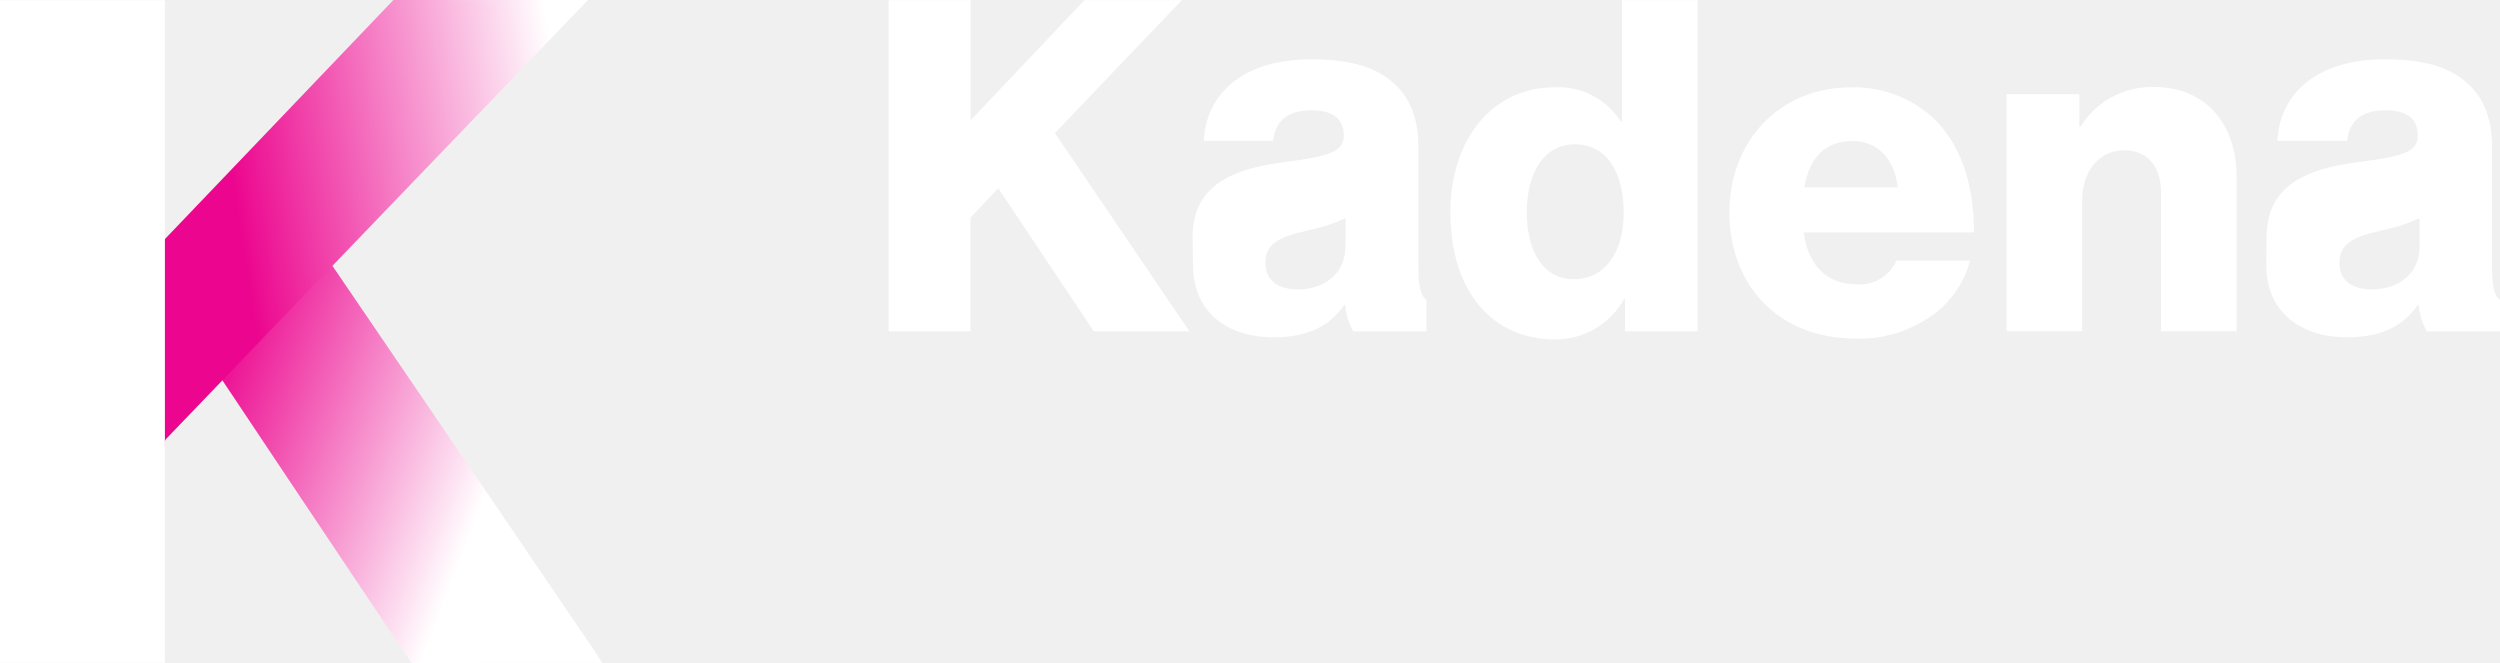
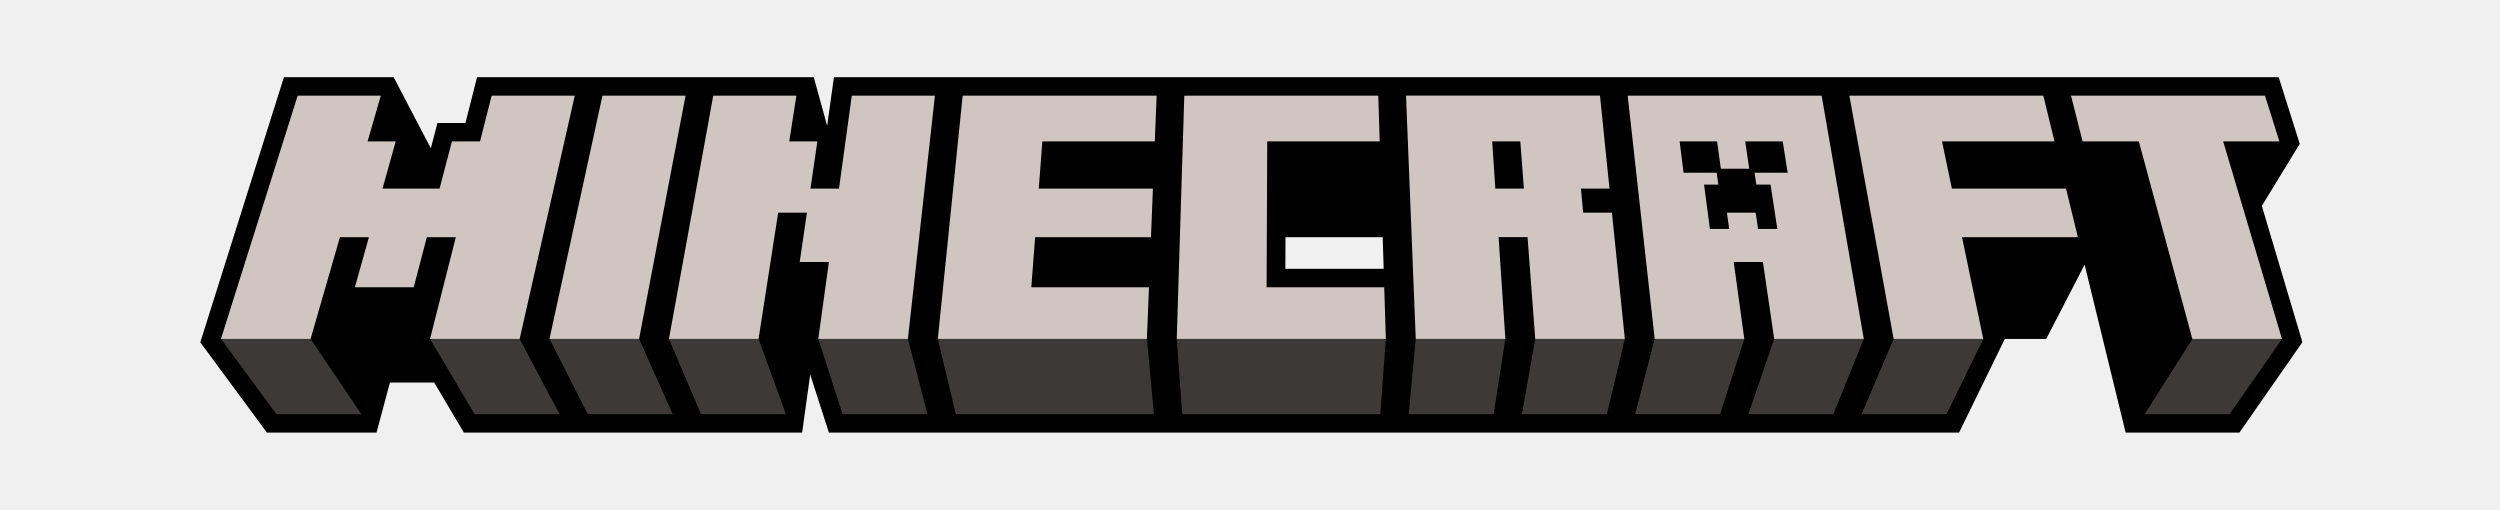
- <svg xmlns="http://www.w3.org/2000/svg" version="1.1" id="Layer_1" x="0px" y="0px" viewBox="0 0 2500 663" style="enable-background:new 0 0 2500 663;" xml:space="preserve">
-   <style type="text/css">
- 	.st0{fill:#FFFFFF;}
- 	.st1{fill:url(#SVGID_1_);}
- 	.st2{fill:url(#SVGID_00000120555774874949868120000011548506969710531764_);}
- </style>
-   <g id="Layer_x0020_1">
-     <g id="_2082569970480">
-       <polygon id="path52" class="st0" points="888.6,0.1 970.7,0.1 970.7,120.2 1084.5,0.1 1181.9,0.1 1054.9,133.1 1189.4,331.3     1093.8,331.3 998.3,188.3 970.5,217.6 970.5,331.3 888.6,331.3   " />
-       <g>
-         <path id="path54" class="st0" d="M1345.6,246.7v-28.5c-12.4,5.6-25.6,9.8-38.9,12.5c-29.2,6.5-41.3,13.9-41.3,32.3     s13.9,26.4,32.3,26.4c28.3,0,47.7-17.1,47.7-42.7H1345.6z M1192.6,236.8c0-52.4,41.7-68.2,90.9-74.6     c44.5-5.6,60.3-10.2,60.3-26.4s-9.8-25.5-32.3-25.5c-24.2,0-36.1,10.7-38.4,30.6h-69.3c1.9-44,35.7-81.6,107.5-81.6     c35.7,0,59.9,6.5,77,19.5c20.4,14.8,30.1,38,30.1,67.7v119.6c0,19.1,1.9,29.7,8.1,33.8v31.5h-73.2c-4.5-8.1-7.3-17.2-8.1-26.4     h-0.9c-14,19.9-34.8,32.3-70.5,32.3c-47.3,0-80.8-25.5-80.8-72.7L1192.6,236.8L1192.6,236.8z M1192.6,236.8L1192.6,236.8     L1192.6,236.8z" />
-       </g>
-       <g>
-         <path id="path56" class="st0" d="M1623.7,212.9c0-39.8-16.2-68.6-49.1-68.6c-30.1,0-47.8,27.8-47.8,67.7     c0,41.3,17.7,67.2,46.9,67.2C1605.4,279.2,1623.7,251.8,1623.7,212.9L1623.7,212.9z M1450.3,212.9c0-74.2,42.7-125.6,103.9-125.6     c1.4-0.1,2.8-0.1,4.2-0.1c25.2,0,48.8,12.9,62.3,34.1h1.4V0.1h75.5v331.2H1625V299h-0.9c-13.8,24.9-40,40.4-68.5,40.4     c-0.4,0-0.8,0-1.2,0c-60.8,0-103.9-46.8-103.9-126.1L1450.3,212.9L1450.3,212.9z M1450.3,212.9L1450.3,212.9L1450.3,212.9z" />
-       </g>
-       <g>
-         <path id="path58" class="st0" d="M1897.7,187.4c-2.8-28.3-20.4-46.4-45-46.4c-28.8,0-43.5,18.1-48.5,46.4H1897.7L1897.7,187.4z      M1729.4,212.5c0-71,49.6-125.2,121.9-125.2c1,0,2,0,3,0c28.7,0,56.4,10.6,77.8,29.7c28.3,26,42.2,67.3,41.8,115.4h-170.3     c4.6,32.3,22.2,51.9,53.3,51.9c1.1,0.1,2.1,0.1,3.2,0.1c15.7,0,29.9-9.3,36.2-23.7h73.7c-6,22.9-20.2,42.9-39.8,56.1     c-20.9,14.2-45.6,21.9-70.9,21.9c-1.1,0-2.3,0-3.4-0.1C1777.5,338.6,1729.4,284.3,1729.4,212.5L1729.4,212.5z M1729.4,212.5     L1729.4,212.5L1729.4,212.5z" />
-       </g>
-       <path id="path60" class="st0" d="M2006.6,94.2h72.7v32.3h1.4c15.1-24.5,41.9-39.5,70.8-39.5c0.8,0,1.7,0,2.5,0    c51.9,0,82.6,37.1,82.6,89.9v154.3H2161V192.5c0-25-12.5-42.2-37.1-42.2s-41.7,20.8-41.7,50v130.9h-75.6    C2006.6,331.3,2006.6,94.2,2006.6,94.2z" />
-       <g>
-         <path id="path62" class="st0" d="M2419.6,246.7v-28.5c-12.4,5.6-25.6,9.8-38.9,12.5c-29.2,6.5-41.3,13.9-41.3,32.3     s13.9,26.4,32.3,26.4C2400.2,289.4,2419.6,272.2,2419.6,246.7z M2266.6,236.8c0-52.4,41.8-68.2,90.9-74.6     c44.5-5.6,60.3-10.2,60.3-26.4s-9.7-25.5-32.3-25.5c-24.2,0-36.1,10.7-38.4,30.6h-69.7c1.9-44,35.7-81.6,107.6-81.6     c35.6,0,59.8,6.5,76.9,19.5c20.4,14.8,30.1,38,30.1,67.7v119.6c0,19.1,1.9,29.7,8.1,33.8v31.5h-73.3c-4.5-8.1-7.3-17.2-8.1-26.4     h-0.9c-13.9,19.9-34.8,32.3-70.4,32.3c-47.3,0-81.2-25.5-81.2-72.7L2266.6,236.8L2266.6,236.8z M2266.6,236.8L2266.6,236.8     L2266.6,236.8z" />
-       </g>
-       <g>
-         <linearGradient id="SVGID_1_" gradientUnits="userSpaceOnUse" x1="-924.362" y1="1307.412" x2="-394.712" y2="1508.612" gradientTransform="matrix(0.5729 0 0 0.5729 709.8098 -365.2121)">
-           <stop offset="0" style="stop-color:#EC058E" />
-           <stop offset="7.058820e-02" style="stop-color:#EC058E" />
-           <stop offset="1" style="stop-color:#FFFFFF" />
-         </linearGradient>
-         <path class="st1" d="M315.4,243.8l17.2,22.3c0,0,103.3,151.7,155,227.5c35.7,52.5,71.4,105.1,107.1,157.6l7.6,11.7L411.5,663     c-63.3-94-189-282.5-189-282.5l-10.8-19.8 M315.4,243.8L315.4,243.8L315.4,243.8z" />
-         <linearGradient id="SVGID_00000109735054020888316740000011297892254102429069_" gradientUnits="userSpaceOnUse" x1="-864.361" y1="1051.223" x2="-240.911" y2="954.533" gradientTransform="matrix(0.5729 0 0 0.5729 709.8098 -365.2121)">
-           <stop offset="0" style="stop-color:#EC058E" />
-           <stop offset="7.058820e-02" style="stop-color:#EC058E" />
-           <stop offset="1" style="stop-color:#FFFFFF" />
-         </linearGradient>
-         <path style="fill:url(#SVGID_00000109735054020888316740000011297892254102429069_);" d="M166.8,438.2c-2.3,1.9-2.2,5-2.2,7.7     l-2.6,8.6l-12.4-199l15.1-16.2L391.6,1.9l1.8-1.9C456.4,0.2,588,0,588,0S185.2,418.8,166.8,438.2L166.8,438.2z" />
-         <polygon class="st0" points="0,0.2 164.9,0.2 164.9,662.8 0,662.8    " />
-       </g>
-     </g>
+ <svg xmlns="http://www.w3.org/2000/svg" width="255" height="52" viewBox="0 0 255 52" fill="none">
+   <g clip-path="url(#clip0_805_1043)">
+     <path d="M230.707 21.003L234.573 14.673L232.428 7.875H85.059L84.369 12.835L83.003 7.875H48.659L47.476 12.546H44.621L43.944 15.129L40.152 7.875H28.96L20.43 34.917L27.227 44.125H38.405L39.773 39.016H44.287L47.315 44.125H81.818L82.64 38.2L84.549 44.125H199.824L204.49 34.573H208.711L212.63 26.997L216.816 44.125H228.42L234.844 34.902L230.707 21.003ZM131.106 27.418L131.12 24.191H141.035L141.135 27.418H131.106Z" fill="black" />
+     <path d="M28.198 42.245L22.535 34.573H31.676L36.86 42.245L28.198 42.245Z" fill="#3D3938" />
+     <path d="M65.187 34.573H56.047L59.955 42.245H68.617L65.187 34.573Z" fill="#3D3938" />
+     <path d="M68.231 34.573L71.501 42.245H80.163L77.371 34.573H68.231Z" fill="#3D3938" />
+     <path d="M95.656 34.573L97.491 42.245H117.702L116.984 34.573H95.656Z" fill="#3D3938" />
+     <path d="M141.355 34.573L140.797 42.245H120.586L120.027 34.573H141.355Z" fill="#3D3938" />
+     <path d="M144.405 34.573H153.545L152.349 42.245H143.688L144.405 34.573Z" fill="#3D3938" />
+     <path d="M156.594 34.573L155.238 42.245H163.9L165.734 34.573H156.594Z" fill="#3D3938" />
+     <path d="M168.779 34.573L166.785 42.245L175.447 42.245L177.919 34.573H168.779Z" fill="#3D3938" />
+     <path d="M180.968 34.573L178.336 42.245H186.998L190.108 34.573H180.968Z" fill="#3D3938" />
+     <path d="M193.152 34.573L189.883 42.245H198.545L202.293 34.573H193.152Z" fill="#3D3938" />
+     <path d="M223.623 34.573L218.758 42.245H227.42L232.763 34.573H223.623Z" fill="#3D3938" />
+     <path d="M83.469 34.573L85.942 42.245H94.603L92.609 34.573H83.469Z" fill="#3D3938" />
+     <path d="M43.863 34.573H53.004L57.071 42.245H48.409L43.863 34.573Z" fill="#3D3938" />
+     <path d="M46.492 24.191H43.538L42.199 29.298H36.199L37.629 24.191H34.674L31.676 34.573H22.535L30.364 9.755H38.843L37.494 14.425H40.362L39.016 19.235H44.837L46.097 14.425H48.965L50.148 9.755H58.627L53.003 34.573H43.863L46.492 24.191Z" fill="#D0C5C0" />
+     <path d="M61.45 9.755H69.929L65.187 34.573H56.047L61.45 9.755Z" fill="#D0C5C0" />
+     <path d="M98.192 9.755H117.977L117.79 14.425H106.319L105.955 19.235H117.597L117.399 24.191H105.581L105.195 29.298H117.195L116.984 34.573H95.656L98.192 9.755Z" fill="#D0C5C0" />
+     <path d="M120.799 9.755H140.583L140.728 14.425H129.258L129.193 29.298H141.192L141.356 34.573H120.027L120.799 9.755Z" fill="#D0C5C0" />
+     <path d="M155.81 24.19H152.855L153.547 34.573H144.407L143.414 9.754H163.198L164.167 19.235H161.257L161.486 21.694H164.418L165.734 34.572H156.594L155.81 24.19ZM152.204 14.425L152.525 19.235H155.436L155.072 14.425H152.204Z" fill="#D0C5C0" />
+     <path d="M188.633 9.755H208.417L209.558 14.425H198.087L199.091 19.235H210.733L211.944 24.191H200.126L202.294 34.573H193.153L188.633 9.755Z" fill="#D0C5C0" />
+     <path d="M218.161 14.425H212.425L211.242 9.755H231.026L232.5 14.425H226.764L232.761 34.573H223.621L218.161 14.425Z" fill="#D0C5C0" />
+     <path d="M84.546 26.725H81.569L82.306 21.694H79.374L77.371 34.573H68.231L72.752 9.755H81.231L80.504 14.425H83.372L82.667 19.235H85.578L86.883 9.755H95.362L92.605 34.573H83.465L84.546 26.725Z" fill="#D0C5C0" />
+     <path d="M185.808 9.755H166.023L168.78 34.573H177.921L176.84 26.725H179.817L180.968 34.573H190.108L185.808 9.755ZM179.144 18.829H180.597L181.287 23.354H179.322L179.079 21.694H176.147L176.376 23.354H174.41L173.814 18.829H175.267L175.102 17.616H171.723L171.322 14.426H175.145L175.529 17.214H178.422L178.013 14.426H181.837L182.342 17.616H178.964L179.144 18.829Z" fill="#D0C5C0" />
  </g>
+   <defs>
+     <clipPath id="clip0_805_1043">
+       <rect width="214.415" height="36.25" fill="white" transform="translate(20.4297 7.875)" />
+     </clipPath>
+   </defs>
</svg>
